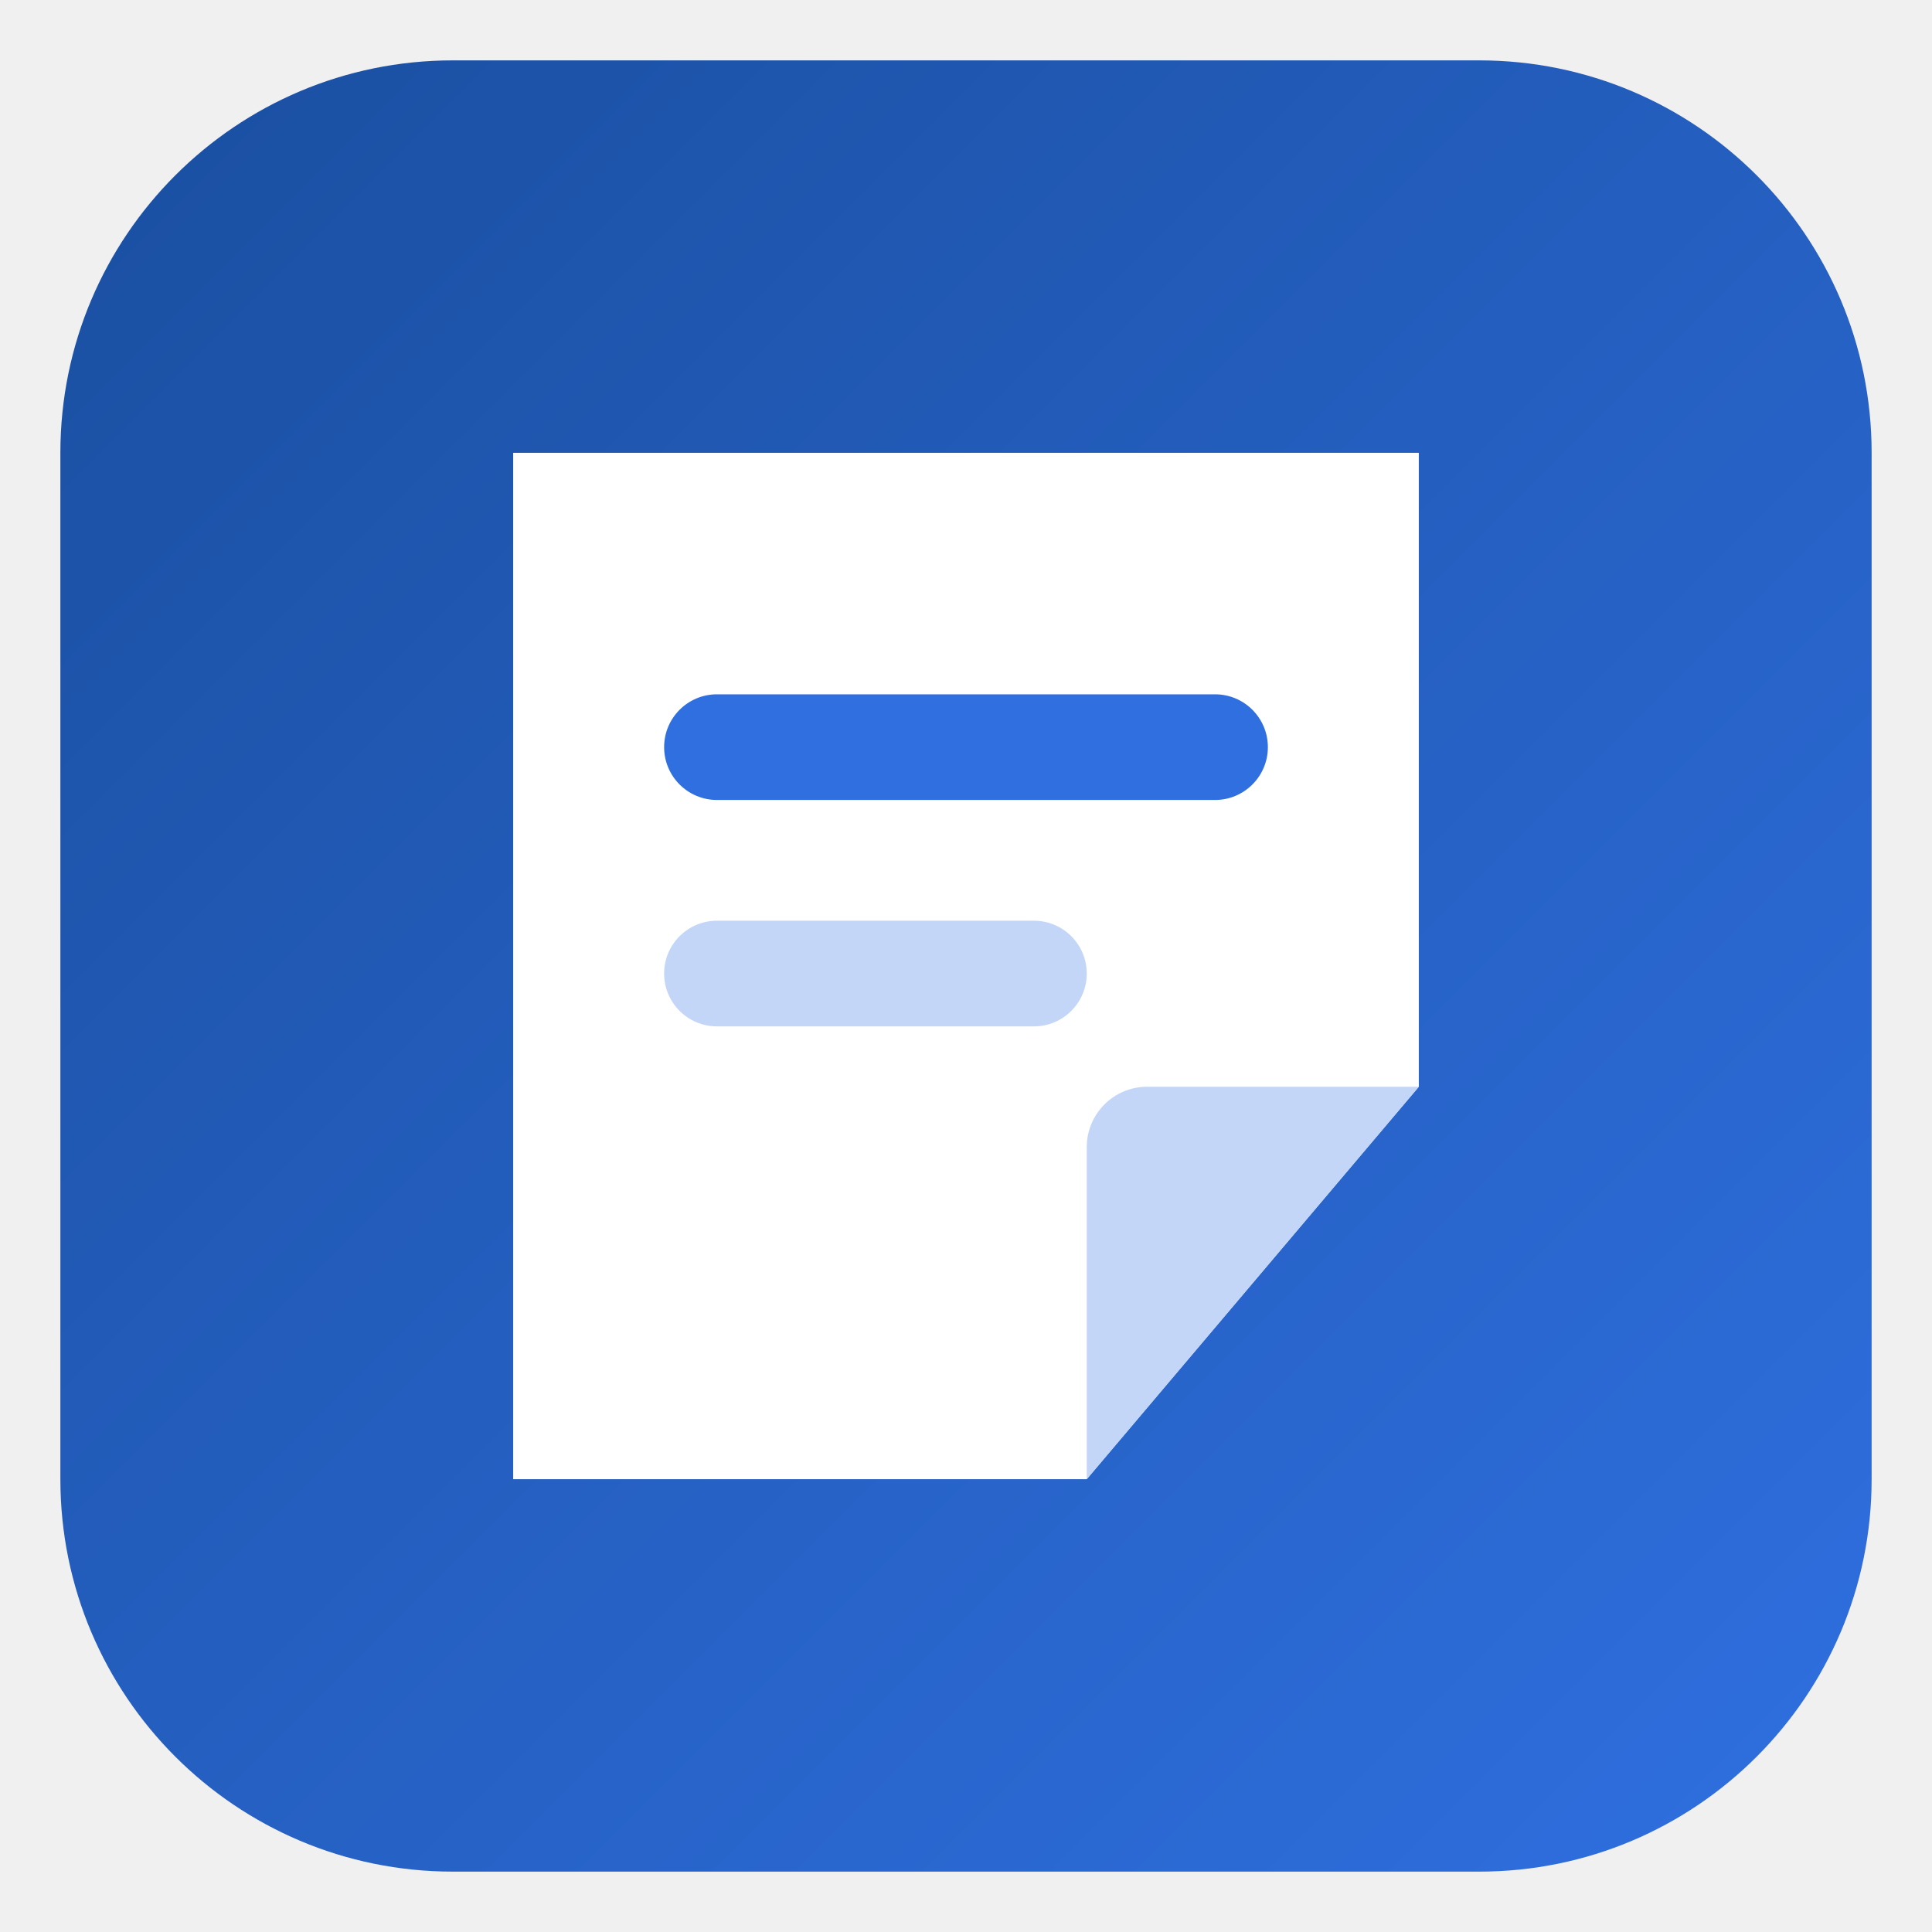
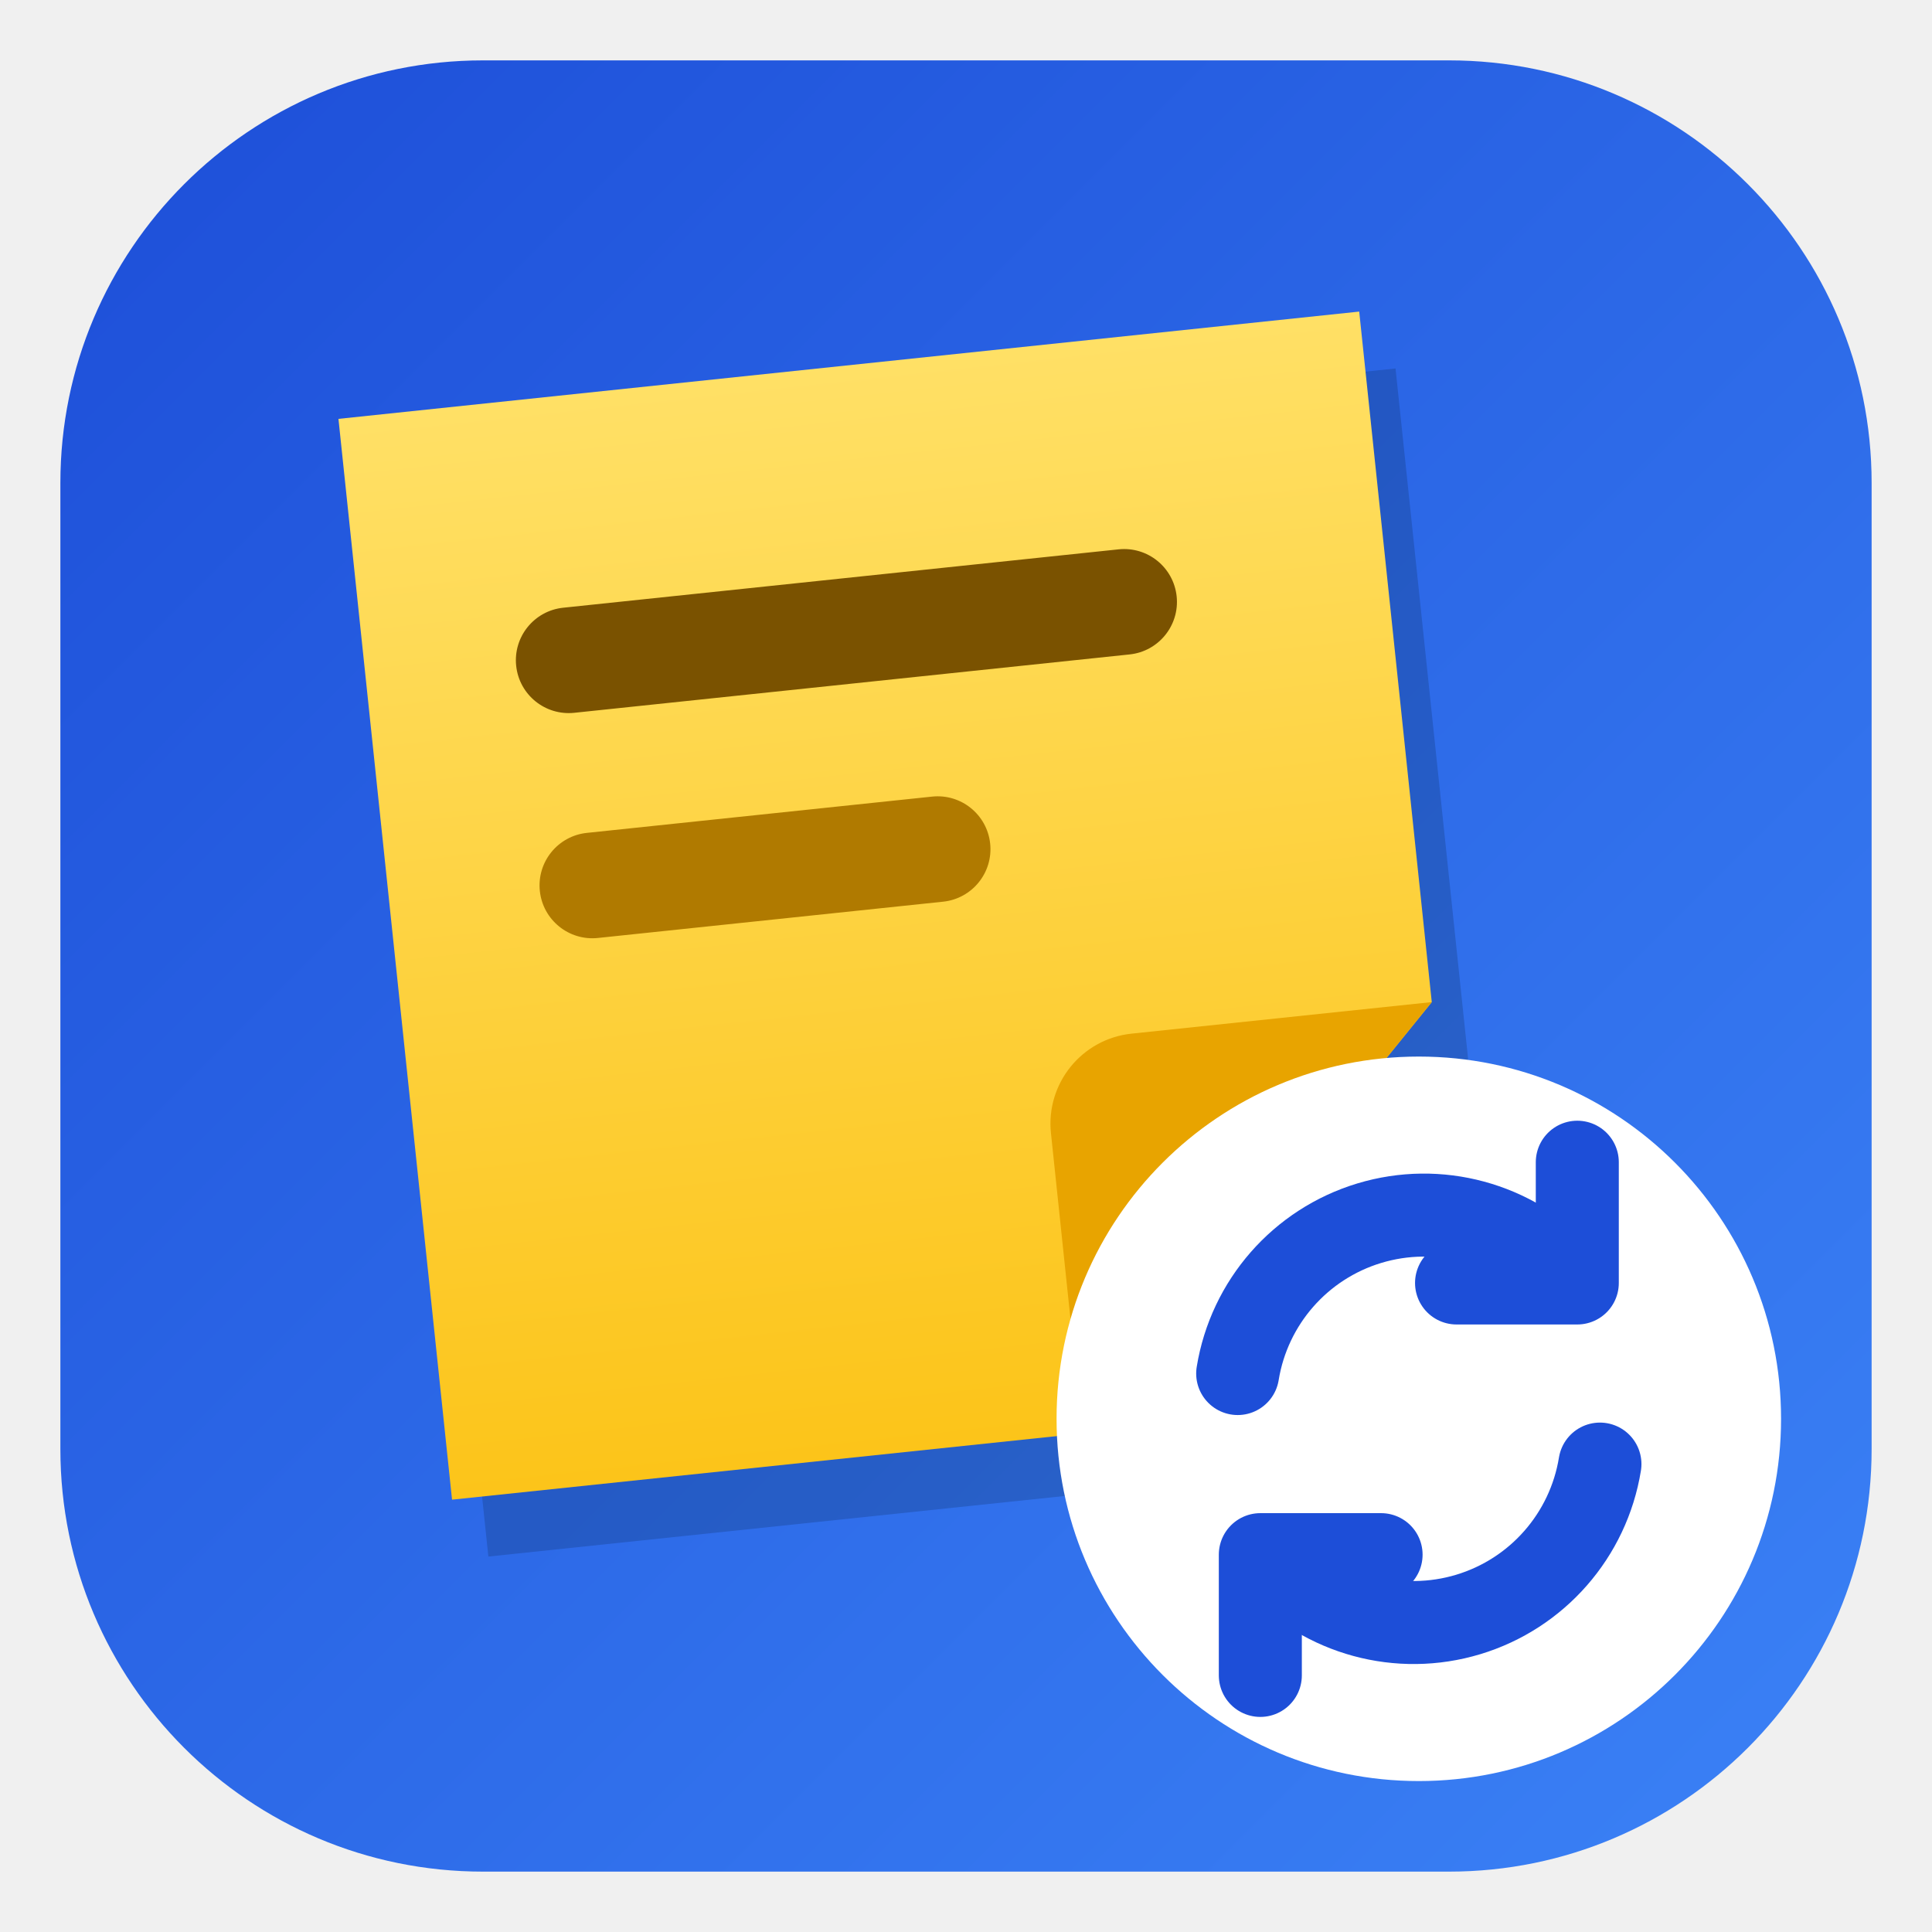
<svg xmlns="http://www.w3.org/2000/svg" viewBox="0 0 128 128">
  <defs>
    <linearGradient id="bg" x1="0" y1="0" x2="1" y2="1">
-       <stop offset="0" stop-color="#1a4fa0" />
-       <stop offset="1" stop-color="#2f6fe0" />
+       <stop offset="0" stop-color="#1d4ed8" />
+       <stop offset="1" stop-color="#3b82f6" />
+     </linearGradient>
+     <linearGradient id="note" x1="0" y1="0" x2="0" y2="1">
+       <stop offset="0" stop-color="#ffe066" />
+       <stop offset="1" stop-color="#fcc419" />
    </linearGradient>
  </defs>
-   <rect x="4" y="4" width="120" height="120" rx="26" fill="url(#bg)" />
-   <path d="M34 30h60v42L72 98H34z" fill="#fff" />
-   <path d="M94 72H76a4 4 0 0 0-4 4v22z" fill="#c3d6f7" />
-   <rect x="44" y="46" width="40" height="7" rx="3.5" fill="#2f6fe0" />
-   <rect x="44" y="61" width="28" height="7" rx="3.5" fill="#c3d6f7" />
+   <rect x="4" y="4" width="120" height="120" rx="28" fill="url(#bg)" />
+   <g transform="rotate(-6 60 60)">
+     <path d="M26 24h68v46L68 96H26z" fill="#0b2a5b" opacity=".25" transform="translate(2 4)" />
+     <path d="M26 24h68v46L68 96H26z" fill="url(#note)" />
+     <path d="M94 70H74a6 6 0 0 0-6 6v20z" fill="#e8a400" />
+     <rect x="36" y="38" width="44" height="7" rx="3.5" fill="#7a5200" />
+     <rect x="36" y="53" width="30" height="7" rx="3.5" fill="#b07a00" />
+   </g>
+   <circle cx="94" cy="94" r="24" fill="#fff" />
+   <g fill="none" stroke="#1d4ed8" stroke-width="5.5" stroke-linecap="round" stroke-linejoin="round">
+     <path d="M82 91a12.5 12.5 0 0 1 21.5-6.5" />
+     <path d="M104.5 77v8h-8" />
+     <path d="M106 97a12.5 12.5 0 0 1-21.5 6.5" />
+     <path d="M83.5 111v-8h8" />
+   </g>
</svg>
